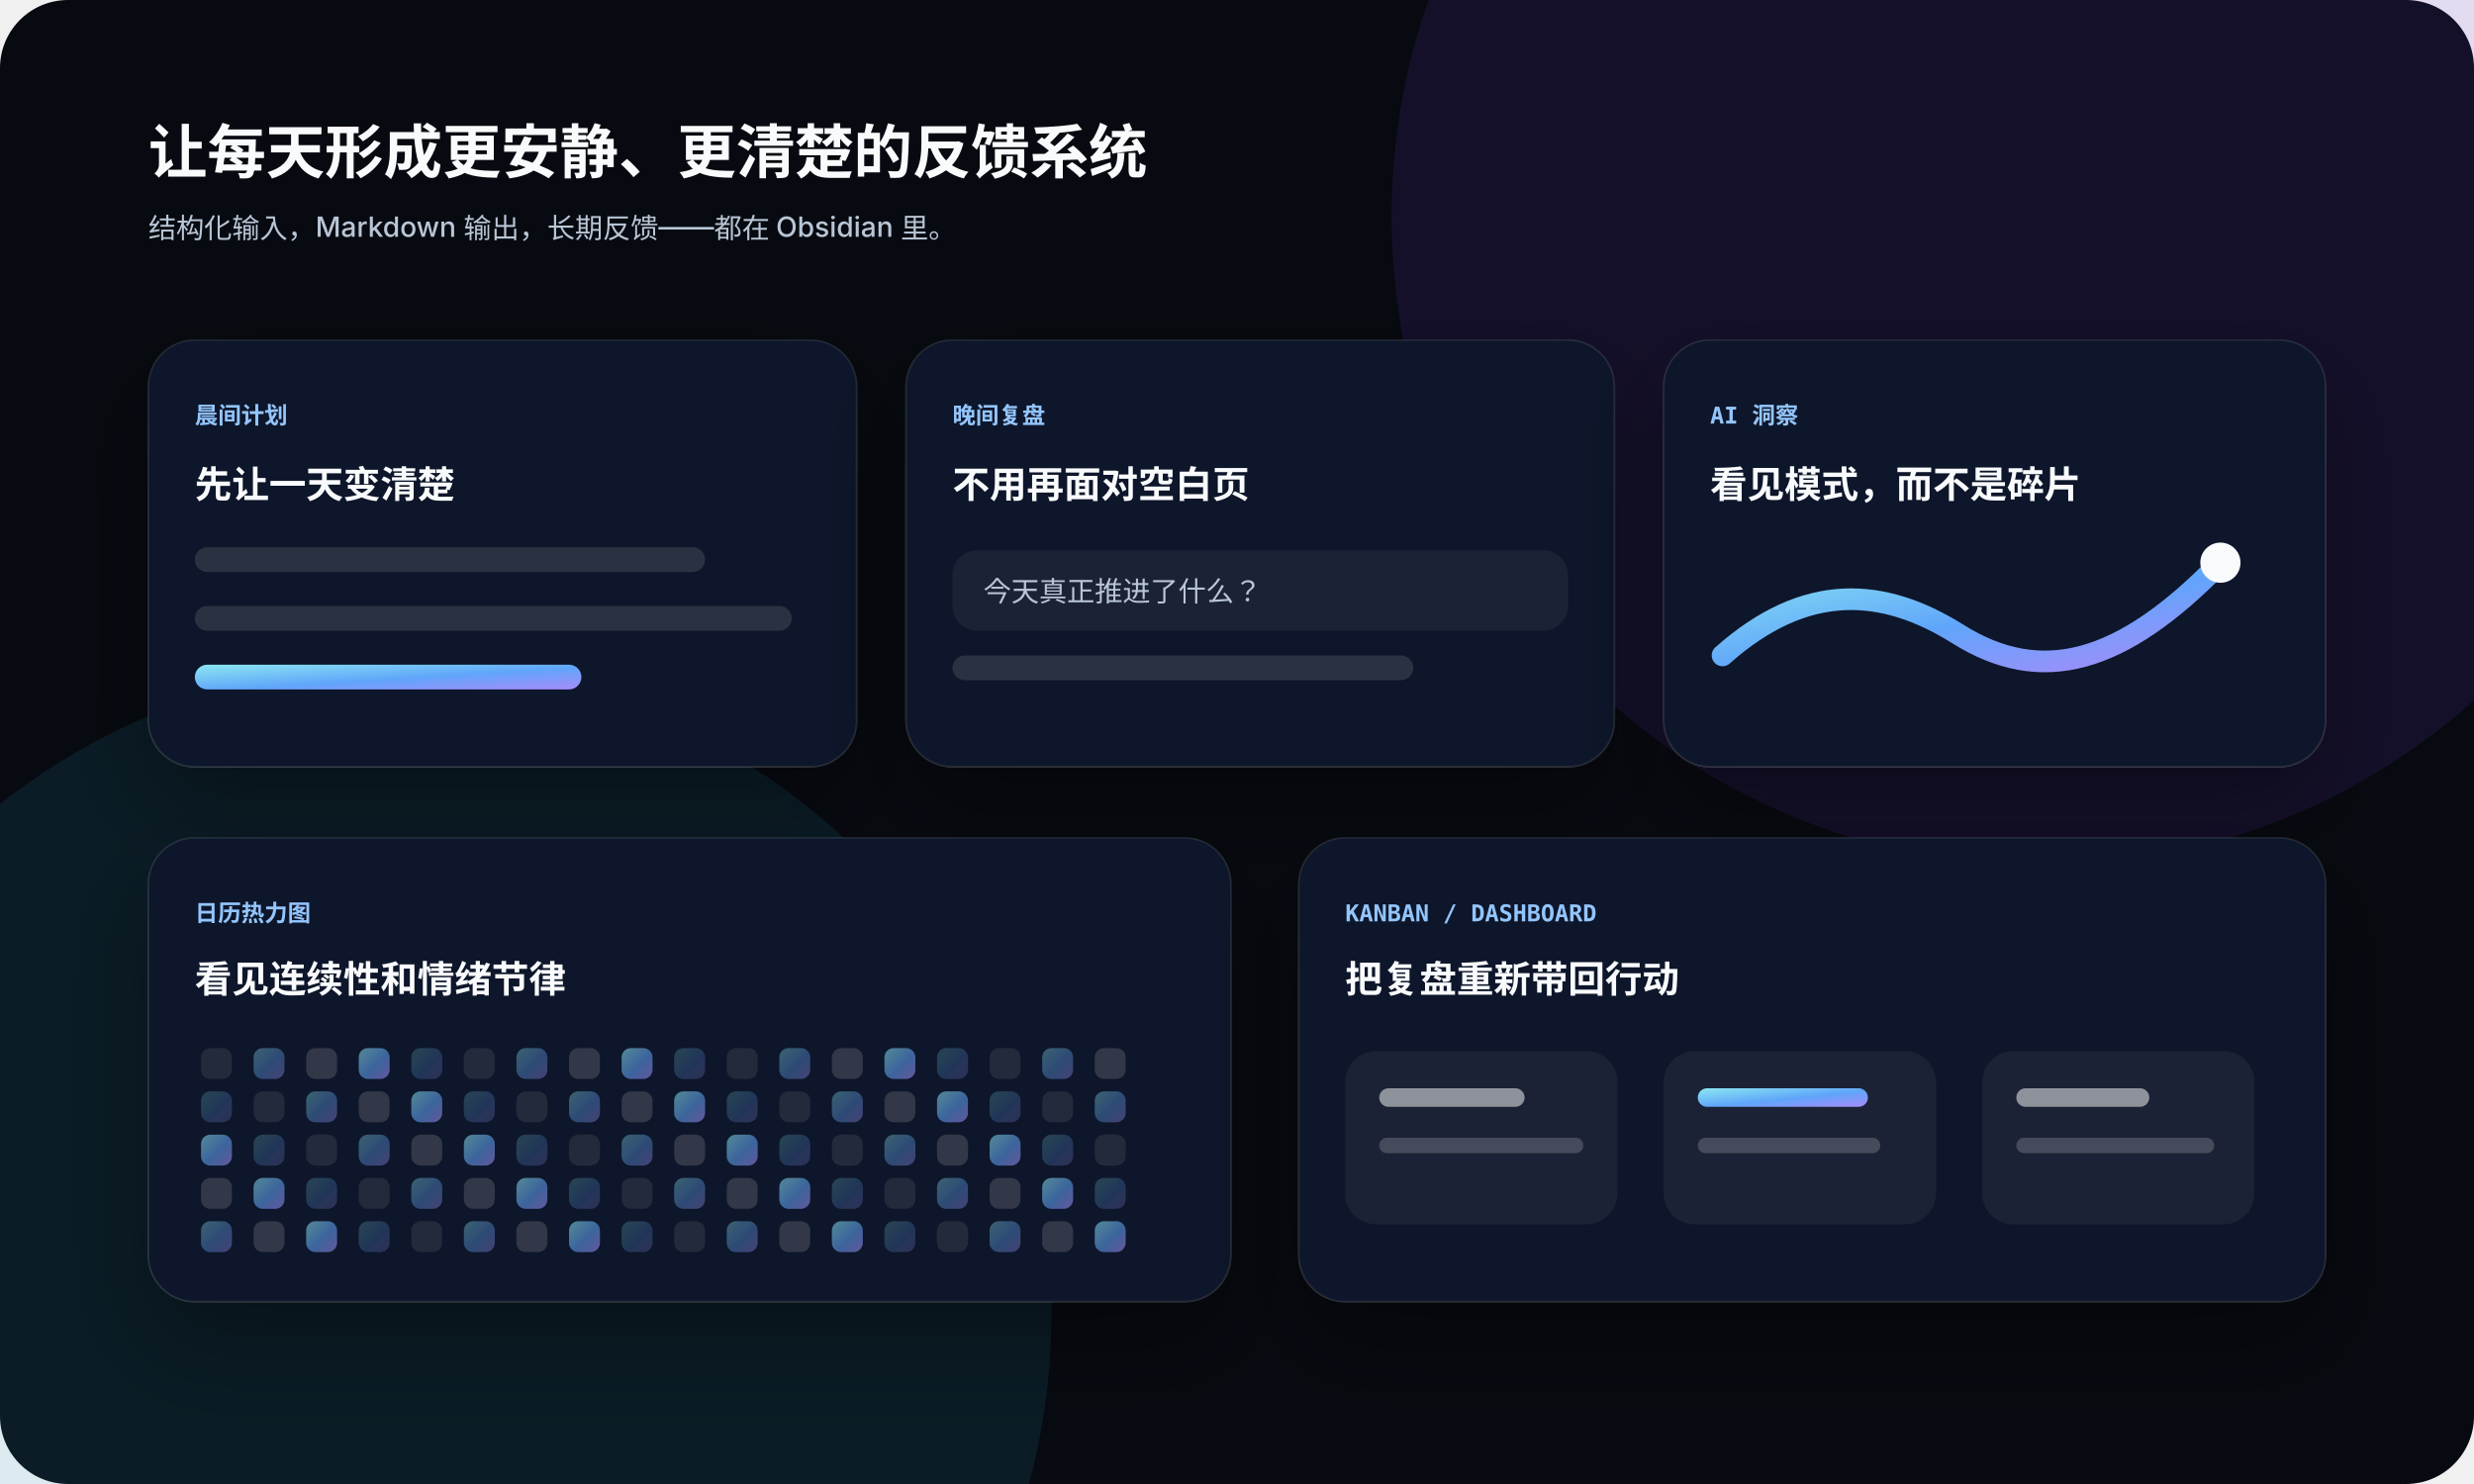
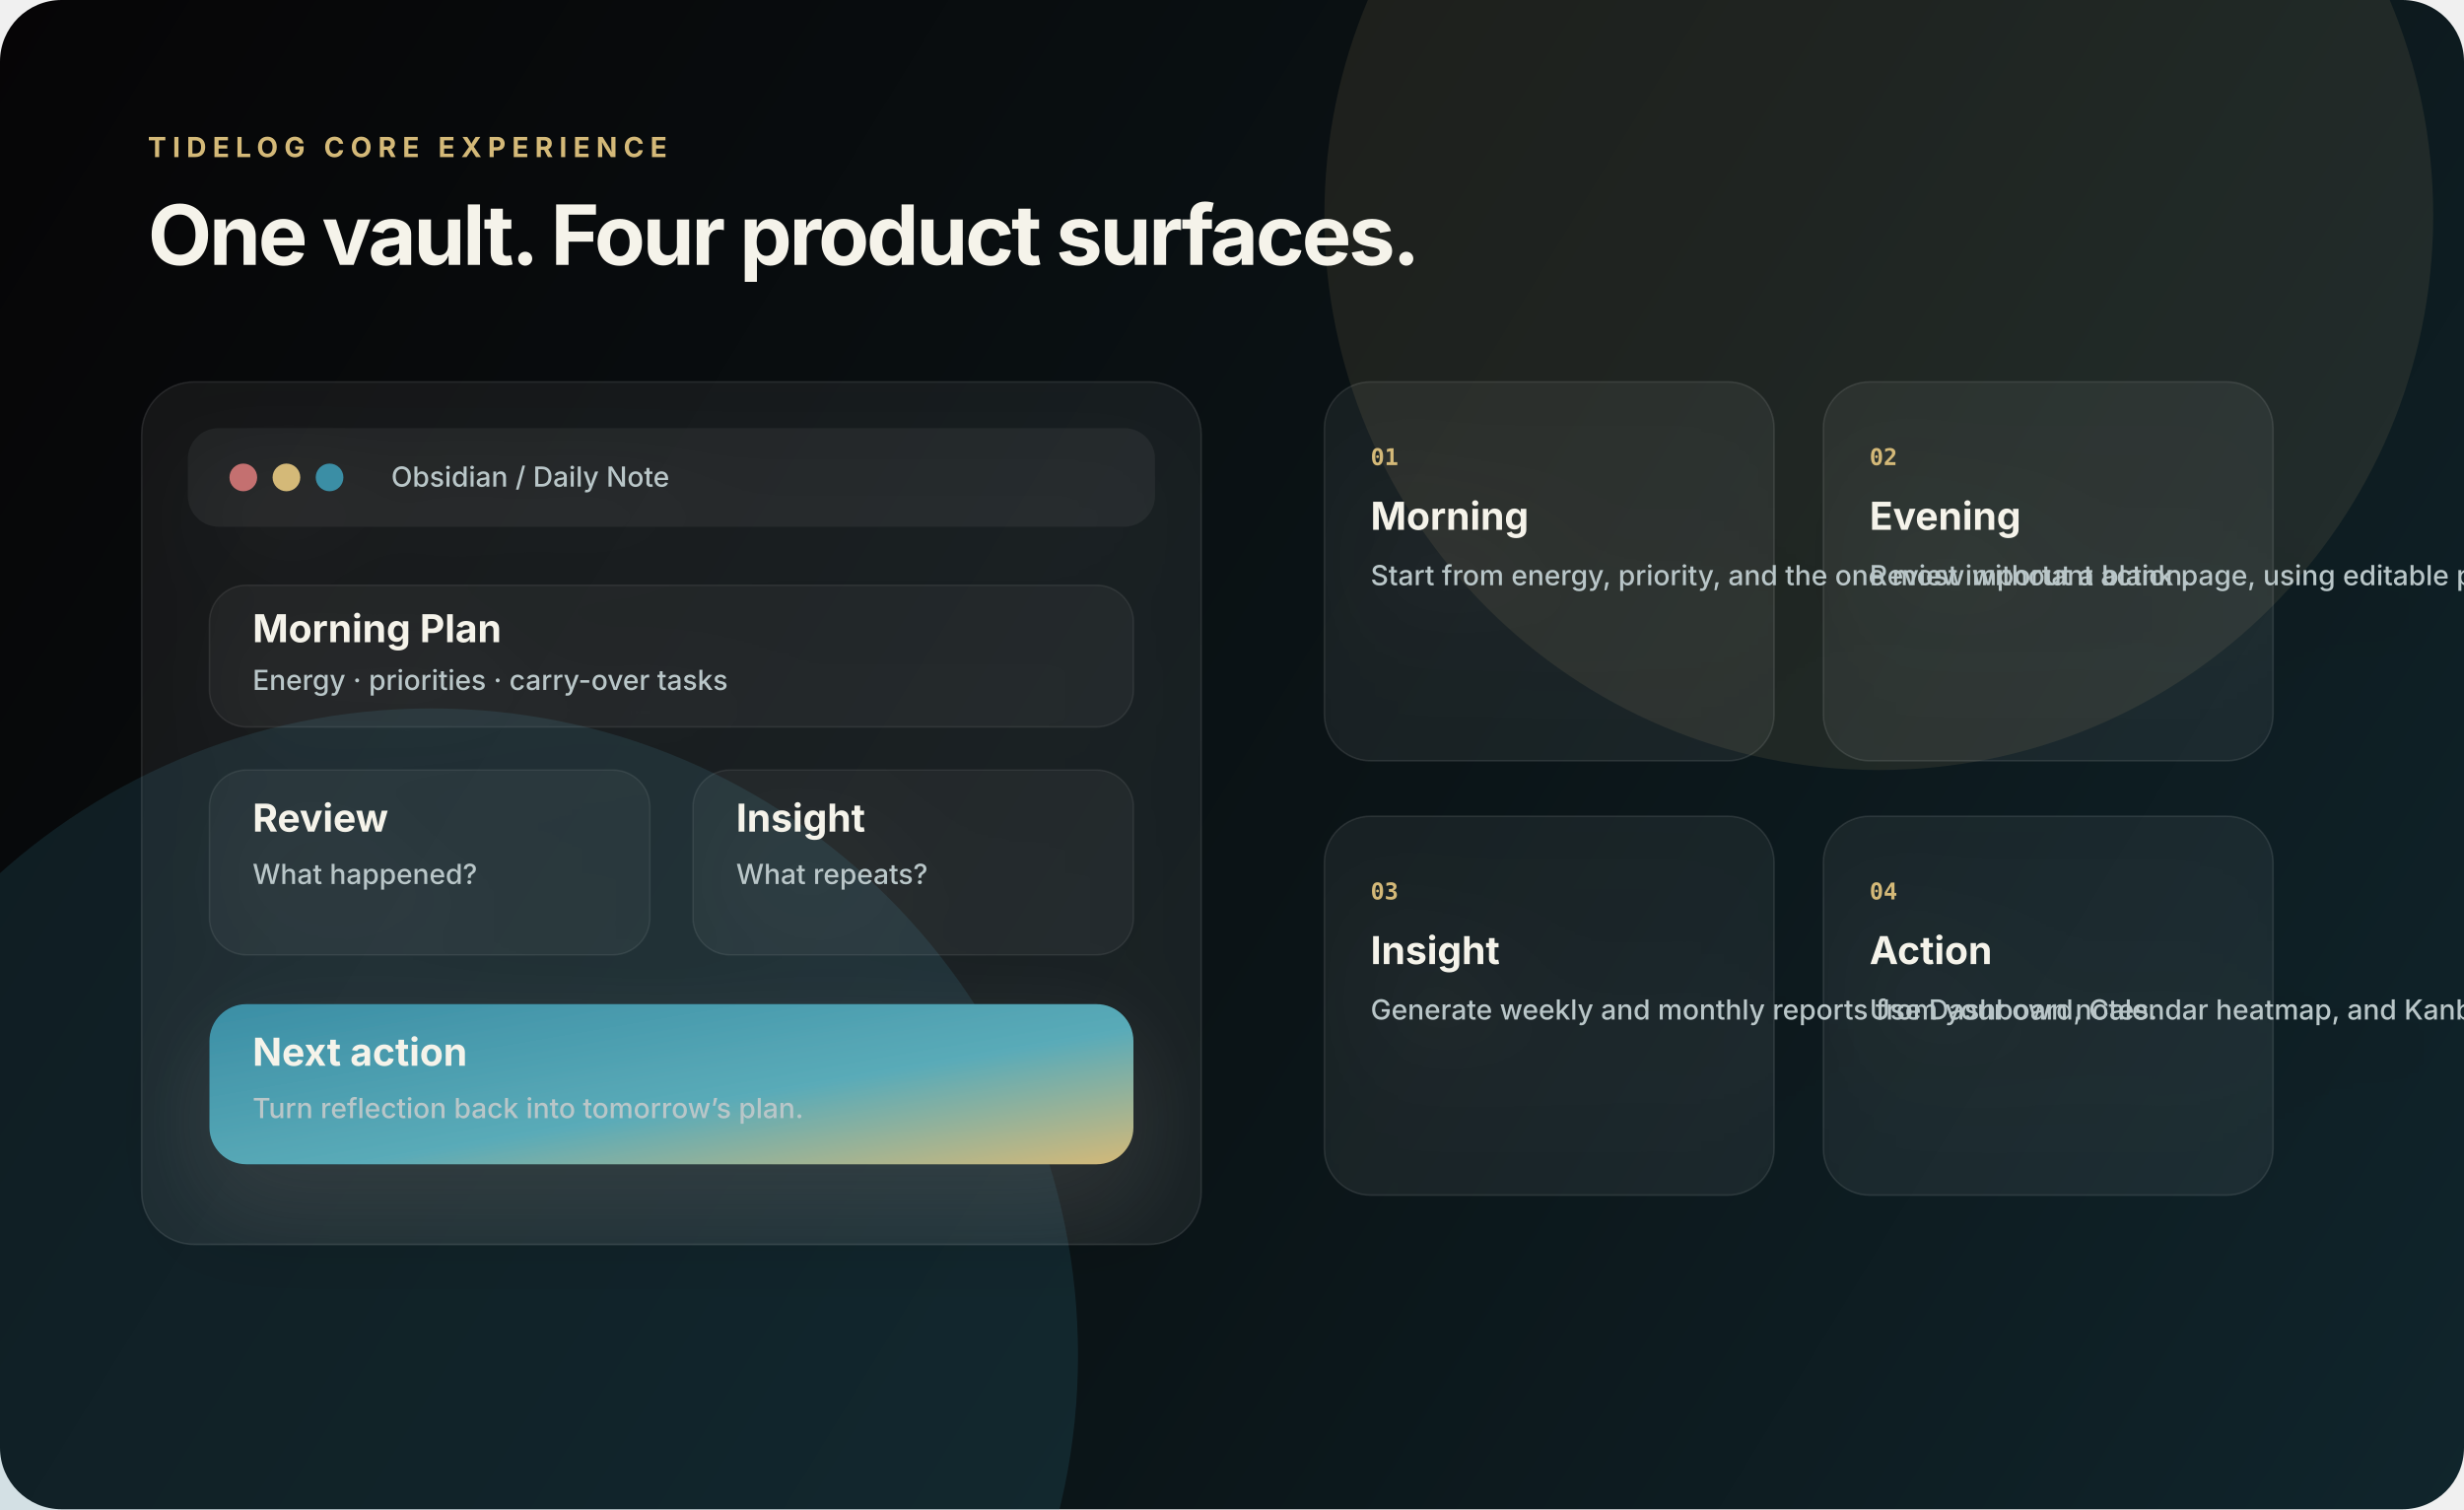
- <svg xmlns="http://www.w3.org/2000/svg" width="1600" height="960" viewBox="0 0 1600 960" fill="none" role="img" aria-labelledby="title desc">
+ <svg xmlns="http://www.w3.org/2000/svg" width="1600" height="980" viewBox="0 0 1600 980" fill="none" role="img" aria-labelledby="title desc">
  <defs>
+     <linearGradient id="bg" x1="0" y1="0" x2="1600" y2="980" gradientUnits="userSpaceOnUse">
+       <stop stop-color="#060506" />
+       <stop offset=".56" stop-color="#0B1417" />
+       <stop offset="1" stop-color="#10252C" />
+     </linearGradient>
    <linearGradient id="accent" x1="0" y1="0" x2="1" y2="1">
-       <stop stop-color="#8BE7F1" />
-       <stop offset=".55" stop-color="#60A5FA" />
-       <stop offset="1" stop-color="#A78BFA" />
+       <stop stop-color="#3B8EA5" />
+       <stop offset=".58" stop-color="#5AABB8" />
+       <stop offset="1" stop-color="#D4B978" />
    </linearGradient>
-     <filter id="s" x="-20%" y="-20%" width="140%" height="150%">
-       <feDropShadow dx="0" dy="28" stdDeviation="30" flood-color="#000" flood-opacity=".34" />
+     <filter id="shadow" x="-20%" y="-20%" width="140%" height="150%" color-interpolation-filters="sRGB">
+       <feDropShadow dx="0" dy="24" stdDeviation="30" flood-color="#000" flood-opacity=".34" />
    </filter>
-     <style>.h{font-family:Inter,-apple-system,BlinkMacSystemFont,"SF Pro Display",sans-serif;font-size:38px;font-weight:720;fill:#F8FAFC}.t{font-family:Inter,-apple-system,BlinkMacSystemFont,"SF Pro Text",sans-serif;font-size:24px;font-weight:620;fill:#F8FAFC}.b{font-family:Inter,-apple-system,BlinkMacSystemFont,"SF Pro Text",sans-serif;font-size:18px;font-weight:450;fill:#B9C6D6}.m{font-family:"SF Mono",ui-monospace,Menlo,monospace;font-size:15px;font-weight:560;fill:#93C5FD}</style>
+     <style>.eyebrow{font-family:Inter,-apple-system,BlinkMacSystemFont,"SF Pro Text",sans-serif;font-size:18px;font-weight:700;letter-spacing:4px;fill:#D4B978}.title{font-family:Inter,-apple-system,BlinkMacSystemFont,"SF Pro Display",sans-serif;font-size:54px;font-weight:680;letter-spacing:-1.8px;fill:#F5F3EA}.h{font-family:Inter,-apple-system,BlinkMacSystemFont,"SF Pro Text",sans-serif;font-size:25px;font-weight:700;fill:#F5F3EA}.b{font-family:Inter,-apple-system,BlinkMacSystemFont,"SF Pro Text",sans-serif;font-size:18px;font-weight:460;fill:#B9C6C8}.mono{font-family:"SF Mono",ui-monospace,Menlo,monospace;font-size:15px;font-weight:600;fill:#D4B978}</style>
  </defs>
-   <rect width="1600" height="960" rx="44" fill="#070A10" />
-   <circle cx="1320" cy="140" r="420" fill="#7C3AED" opacity=".12" />
-   <circle cx="260" cy="850" r="420" fill="#38BDF8" opacity=".10" />
-   <text x="96" y="112" class="h">让每天形成更安静、更清楚的反馈系统</text>
-   <text x="96" y="154" class="b">结构化输入，Markdown 输出，长期反馈——都在 Obsidian 里。</text>
-   <g transform="translate(96 220)" filter="url(#s)">
-     <rect width="458" height="276" rx="30" fill="#0F172A" stroke="white" stroke-opacity=".10" />
-     <text x="30" y="54" class="m">晨间计划</text>
-     <text x="30" y="102" class="t">先让一天变清楚</text>
-     <rect x="30" y="134" width="330" height="16" rx="8" fill="white" fill-opacity=".12" />
-     <rect x="30" y="172" width="386" height="16" rx="8" fill="white" fill-opacity=".12" />
-     <rect x="30" y="210" width="250" height="16" rx="8" fill="url(#accent)" />
-   </g>
-   <g transform="translate(586 220)" filter="url(#s)">
-     <rect width="458" height="276" rx="30" fill="#0F172A" stroke="white" stroke-opacity=".10" />
-     <text x="30" y="54" class="m">晚间复盘</text>
-     <text x="30" y="102" class="t">不用再面对空白页</text>
-     <rect x="30" y="136" width="398" height="52" rx="16" fill="white" fill-opacity=".055" />
-     <text x="50" y="169" class="b">今天真正推进了什么？</text>
-     <rect x="30" y="204" width="298" height="16" rx="8" fill="white" fill-opacity=".12" />
-   </g>
-   <g transform="translate(1076 220)" filter="url(#s)">
-     <rect width="428" height="276" rx="30" fill="#0F172A" stroke="white" stroke-opacity=".10" />
-     <text x="30" y="54" class="m">AI 洞察</text>
-     <text x="30" y="102" class="t">看见模式，而不是碎片</text>
-     <path d="M38 204C92 156 142 160 190 190C244 224 296 210 360 144" stroke="url(#accent)" stroke-width="14" stroke-linecap="round" />
-     <circle cx="360" cy="144" r="13" fill="#F8FAFC" />
-   </g>
-   <g transform="translate(96 542)" filter="url(#s)">
-     <rect width="700" height="300" rx="30" fill="#0F172A" stroke="white" stroke-opacity=".10" />
-     <text x="30" y="54" class="m">日历热力图</text>
-     <text x="30" y="100" class="t">看见连续性和情绪节律</text>
-     <g transform="translate(34 136)">
-       <rect x="0" y="0" width="20" height="20" rx="6" fill="white" opacity="0.08" />
-       <rect x="34" y="0" width="20" height="20" rx="6" fill="url(#accent)" opacity="0.36" />
-       <rect x="68" y="0" width="20" height="20" rx="6" fill="white" opacity="0.14" />
-       <rect x="102" y="0" width="20" height="20" rx="6" fill="url(#accent)" opacity="0.55" />
-       <rect x="136" y="0" width="20" height="20" rx="6" fill="url(#accent)" opacity="0.22" />
-       <rect x="170" y="0" width="20" height="20" rx="6" fill="white" opacity="0.08" />
-       <rect x="204" y="0" width="20" height="20" rx="6" fill="url(#accent)" opacity="0.36" />
-       <rect x="238" y="0" width="20" height="20" rx="6" fill="white" opacity="0.14" />
-       <rect x="272" y="0" width="20" height="20" rx="6" fill="url(#accent)" opacity="0.55" />
-       <rect x="306" y="0" width="20" height="20" rx="6" fill="url(#accent)" opacity="0.22" />
-       <rect x="340" y="0" width="20" height="20" rx="6" fill="white" opacity="0.08" />
-       <rect x="374" y="0" width="20" height="20" rx="6" fill="url(#accent)" opacity="0.36" />
-       <rect x="408" y="0" width="20" height="20" rx="6" fill="white" opacity="0.14" />
-       <rect x="442" y="0" width="20" height="20" rx="6" fill="url(#accent)" opacity="0.55" />
-       <rect x="476" y="0" width="20" height="20" rx="6" fill="url(#accent)" opacity="0.22" />
-       <rect x="510" y="0" width="20" height="20" rx="6" fill="white" opacity="0.08" />
-       <rect x="544" y="0" width="20" height="20" rx="6" fill="url(#accent)" opacity="0.36" />
-       <rect x="578" y="0" width="20" height="20" rx="6" fill="white" opacity="0.14" />
-       <rect x="0" y="28" width="20" height="20" rx="6" fill="url(#accent)" opacity="0.22" />
-       <rect x="34" y="28" width="20" height="20" rx="6" fill="white" opacity="0.08" />
-       <rect x="68" y="28" width="20" height="20" rx="6" fill="url(#accent)" opacity="0.36" />
-       <rect x="102" y="28" width="20" height="20" rx="6" fill="white" opacity="0.14" />
-       <rect x="136" y="28" width="20" height="20" rx="6" fill="url(#accent)" opacity="0.55" />
-       <rect x="170" y="28" width="20" height="20" rx="6" fill="url(#accent)" opacity="0.22" />
-       <rect x="204" y="28" width="20" height="20" rx="6" fill="white" opacity="0.08" />
-       <rect x="238" y="28" width="20" height="20" rx="6" fill="url(#accent)" opacity="0.36" />
-       <rect x="272" y="28" width="20" height="20" rx="6" fill="white" opacity="0.14" />
-       <rect x="306" y="28" width="20" height="20" rx="6" fill="url(#accent)" opacity="0.55" />
-       <rect x="340" y="28" width="20" height="20" rx="6" fill="url(#accent)" opacity="0.22" />
-       <rect x="374" y="28" width="20" height="20" rx="6" fill="white" opacity="0.08" />
-       <rect x="408" y="28" width="20" height="20" rx="6" fill="url(#accent)" opacity="0.36" />
-       <rect x="442" y="28" width="20" height="20" rx="6" fill="white" opacity="0.14" />
-       <rect x="476" y="28" width="20" height="20" rx="6" fill="url(#accent)" opacity="0.55" />
-       <rect x="510" y="28" width="20" height="20" rx="6" fill="url(#accent)" opacity="0.22" />
-       <rect x="544" y="28" width="20" height="20" rx="6" fill="white" opacity="0.08" />
-       <rect x="578" y="28" width="20" height="20" rx="6" fill="url(#accent)" opacity="0.36" />
-       <rect x="0" y="56" width="20" height="20" rx="6" fill="url(#accent)" opacity="0.55" />
-       <rect x="34" y="56" width="20" height="20" rx="6" fill="url(#accent)" opacity="0.22" />
-       <rect x="68" y="56" width="20" height="20" rx="6" fill="white" opacity="0.08" />
-       <rect x="102" y="56" width="20" height="20" rx="6" fill="url(#accent)" opacity="0.36" />
-       <rect x="136" y="56" width="20" height="20" rx="6" fill="white" opacity="0.14" />
-       <rect x="170" y="56" width="20" height="20" rx="6" fill="url(#accent)" opacity="0.55" />
-       <rect x="204" y="56" width="20" height="20" rx="6" fill="url(#accent)" opacity="0.22" />
-       <rect x="238" y="56" width="20" height="20" rx="6" fill="white" opacity="0.08" />
-       <rect x="272" y="56" width="20" height="20" rx="6" fill="url(#accent)" opacity="0.36" />
-       <rect x="306" y="56" width="20" height="20" rx="6" fill="white" opacity="0.14" />
-       <rect x="340" y="56" width="20" height="20" rx="6" fill="url(#accent)" opacity="0.55" />
-       <rect x="374" y="56" width="20" height="20" rx="6" fill="url(#accent)" opacity="0.22" />
-       <rect x="408" y="56" width="20" height="20" rx="6" fill="white" opacity="0.08" />
-       <rect x="442" y="56" width="20" height="20" rx="6" fill="url(#accent)" opacity="0.36" />
-       <rect x="476" y="56" width="20" height="20" rx="6" fill="white" opacity="0.14" />
-       <rect x="510" y="56" width="20" height="20" rx="6" fill="url(#accent)" opacity="0.55" />
-       <rect x="544" y="56" width="20" height="20" rx="6" fill="url(#accent)" opacity="0.22" />
-       <rect x="578" y="56" width="20" height="20" rx="6" fill="white" opacity="0.08" />
-       <rect x="0" y="84" width="20" height="20" rx="6" fill="white" opacity="0.14" />
-       <rect x="34" y="84" width="20" height="20" rx="6" fill="url(#accent)" opacity="0.55" />
-       <rect x="68" y="84" width="20" height="20" rx="6" fill="url(#accent)" opacity="0.22" />
-       <rect x="102" y="84" width="20" height="20" rx="6" fill="white" opacity="0.08" />
-       <rect x="136" y="84" width="20" height="20" rx="6" fill="url(#accent)" opacity="0.36" />
-       <rect x="170" y="84" width="20" height="20" rx="6" fill="white" opacity="0.14" />
-       <rect x="204" y="84" width="20" height="20" rx="6" fill="url(#accent)" opacity="0.55" />
-       <rect x="238" y="84" width="20" height="20" rx="6" fill="url(#accent)" opacity="0.22" />
-       <rect x="272" y="84" width="20" height="20" rx="6" fill="white" opacity="0.08" />
-       <rect x="306" y="84" width="20" height="20" rx="6" fill="url(#accent)" opacity="0.36" />
-       <rect x="340" y="84" width="20" height="20" rx="6" fill="white" opacity="0.14" />
-       <rect x="374" y="84" width="20" height="20" rx="6" fill="url(#accent)" opacity="0.55" />
-       <rect x="408" y="84" width="20" height="20" rx="6" fill="url(#accent)" opacity="0.22" />
-       <rect x="442" y="84" width="20" height="20" rx="6" fill="white" opacity="0.08" />
-       <rect x="476" y="84" width="20" height="20" rx="6" fill="url(#accent)" opacity="0.36" />
-       <rect x="510" y="84" width="20" height="20" rx="6" fill="white" opacity="0.14" />
-       <rect x="544" y="84" width="20" height="20" rx="6" fill="url(#accent)" opacity="0.55" />
-       <rect x="578" y="84" width="20" height="20" rx="6" fill="url(#accent)" opacity="0.22" />
-       <rect x="0" y="112" width="20" height="20" rx="6" fill="url(#accent)" opacity="0.36" />
-       <rect x="34" y="112" width="20" height="20" rx="6" fill="white" opacity="0.14" />
-       <rect x="68" y="112" width="20" height="20" rx="6" fill="url(#accent)" opacity="0.55" />
-       <rect x="102" y="112" width="20" height="20" rx="6" fill="url(#accent)" opacity="0.22" />
-       <rect x="136" y="112" width="20" height="20" rx="6" fill="white" opacity="0.08" />
-       <rect x="170" y="112" width="20" height="20" rx="6" fill="url(#accent)" opacity="0.36" />
-       <rect x="204" y="112" width="20" height="20" rx="6" fill="white" opacity="0.14" />
-       <rect x="238" y="112" width="20" height="20" rx="6" fill="url(#accent)" opacity="0.55" />
-       <rect x="272" y="112" width="20" height="20" rx="6" fill="url(#accent)" opacity="0.22" />
-       <rect x="306" y="112" width="20" height="20" rx="6" fill="white" opacity="0.08" />
-       <rect x="340" y="112" width="20" height="20" rx="6" fill="url(#accent)" opacity="0.36" />
-       <rect x="374" y="112" width="20" height="20" rx="6" fill="white" opacity="0.14" />
-       <rect x="408" y="112" width="20" height="20" rx="6" fill="url(#accent)" opacity="0.55" />
-       <rect x="442" y="112" width="20" height="20" rx="6" fill="url(#accent)" opacity="0.22" />
-       <rect x="476" y="112" width="20" height="20" rx="6" fill="white" opacity="0.08" />
-       <rect x="510" y="112" width="20" height="20" rx="6" fill="url(#accent)" opacity="0.36" />
-       <rect x="544" y="112" width="20" height="20" rx="6" fill="white" opacity="0.14" />
-       <rect x="578" y="112" width="20" height="20" rx="6" fill="url(#accent)" opacity="0.55" />
+   <rect width="1600" height="980" rx="40" fill="url(#bg)" />
+   <circle cx="1220" cy="140" r="360" fill="#D4B978" fill-opacity=".10" />
+   <circle cx="280" cy="880" r="420" fill="#3B8EA5" fill-opacity=".16" />
+   <text x="96" y="102" class="eyebrow">TIDELOG CORE EXPERIENCE</text>
+   <text x="96" y="172" class="title">One vault. Four product surfaces.</text>
+   <g transform="translate(92 248)">
+     <g filter="url(#shadow)">
+       <rect width="688" height="560" rx="34" fill="#FFFFFF" fill-opacity=".052" stroke="#FFFFFF" stroke-opacity=".10" />
+       <rect x="30" y="30" width="628" height="64" rx="20" fill="#FFFFFF" fill-opacity=".055" />
+       <circle cx="66" cy="62" r="9" fill="#C47070" />
+       <circle cx="94" cy="62" r="9" fill="#D4B978" />
+       <circle cx="122" cy="62" r="9" fill="#3B8EA5" />
+       <text x="162" y="68" class="b">Obsidian / Daily Note</text>
+       <rect x="44" y="132" width="600" height="92" rx="24" fill="#FFFFFF" fill-opacity=".045" stroke="#FFFFFF" stroke-opacity=".075" />
+       <text x="72" y="169" class="h">Morning Plan</text>
+       <text x="72" y="200" class="b">Energy · priorities · carry-over tasks</text>
+       <rect x="44" y="252" width="286" height="120" rx="24" fill="#FFFFFF" fill-opacity=".045" stroke="#FFFFFF" stroke-opacity=".075" />
+       <text x="72" y="292" class="h">Review</text>
+       <text x="72" y="326" class="b">What happened?</text>
+       <rect x="358" y="252" width="286" height="120" rx="24" fill="#FFFFFF" fill-opacity=".045" stroke="#FFFFFF" stroke-opacity=".075" />
+       <text x="386" y="292" class="h">Insight</text>
+       <text x="386" y="326" class="b">What repeats?</text>
+       <rect x="44" y="404" width="600" height="104" rx="24" fill="url(#accent)" />
+       <text x="72" y="444" class="h" fill="#061113">Next action</text>
+       <text x="72" y="478" class="b" fill="#061113">Turn reflection back into tomorrow’s plan.</text>
    </g>
  </g>
-   <g transform="translate(840 542)" filter="url(#s)">
-     <rect width="664" height="300" rx="30" fill="#0F172A" stroke="white" stroke-opacity=".10" />
-     <text x="30" y="54" class="m">KANBAN / DASHBOARD</text>
-     <text x="30" y="100" class="t">把复盘重新带回行动</text>
-     <g transform="translate(30 138)">
-       <rect width="176" height="112" rx="20" fill="white" fill-opacity=".055" />
-       <rect x="22" y="24" width="94" height="12" rx="6" fill="white" fill-opacity=".5" />
-       <rect x="22" y="56" width="132" height="10" rx="5" fill="white" fill-opacity=".18" />
+   <g transform="translate(860 248)">
+     <g transform="translate(0 0)" filter="url(#shadow)">
+       <rect width="292" height="246" rx="30" fill="#FFFFFF" fill-opacity=".052" stroke="#FFFFFF" stroke-opacity=".10" />
+       <text x="30" y="54" class="mono">01</text>
+       <text x="30" y="96" class="h">Morning</text>
+       <text x="30" y="132" class="b">Start from energy, priority, and the one most important action.</text>
    </g>
-     <g transform="translate(236 138)">
-       <rect width="176" height="112" rx="20" fill="white" fill-opacity=".055" />
-       <rect x="22" y="24" width="110" height="12" rx="6" fill="url(#accent)" />
-       <rect x="22" y="56" width="118" height="10" rx="5" fill="white" fill-opacity=".18" />
+     <g transform="translate(324 0)" filter="url(#shadow)">
+       <rect width="292" height="246" rx="30" fill="#FFFFFF" fill-opacity=".052" stroke="#FFFFFF" stroke-opacity=".10" />
+       <text x="30" y="54" class="mono">02</text>
+       <text x="30" y="96" class="h">Evening</text>
+       <text x="30" y="132" class="b">Review without a blank page, using editable prompts.</text>
    </g>
-     <g transform="translate(442 138)">
-       <rect width="176" height="112" rx="20" fill="white" fill-opacity=".055" />
-       <rect x="22" y="24" width="86" height="12" rx="6" fill="white" fill-opacity=".5" />
-       <rect x="22" y="56" width="128" height="10" rx="5" fill="white" fill-opacity=".18" />
+     <g transform="translate(0 282)" filter="url(#shadow)">
+       <rect width="292" height="246" rx="30" fill="#FFFFFF" fill-opacity=".052" stroke="#FFFFFF" stroke-opacity=".10" />
+       <text x="30" y="54" class="mono">03</text>
+       <text x="30" y="96" class="h">Insight</text>
+       <text x="30" y="132" class="b">Generate weekly and monthly reports from your own notes.</text>
+     </g>
+     <g transform="translate(324 282)" filter="url(#shadow)">
+       <rect width="292" height="246" rx="30" fill="#FFFFFF" fill-opacity=".052" stroke="#FFFFFF" stroke-opacity=".10" />
+       <text x="30" y="54" class="mono">04</text>
+       <text x="30" y="96" class="h">Action</text>
+       <text x="30" y="132" class="b">Use Dashboard, Calendar heatmap, and Kanban to return to execution.</text>
    </g>
  </g>
</svg>
